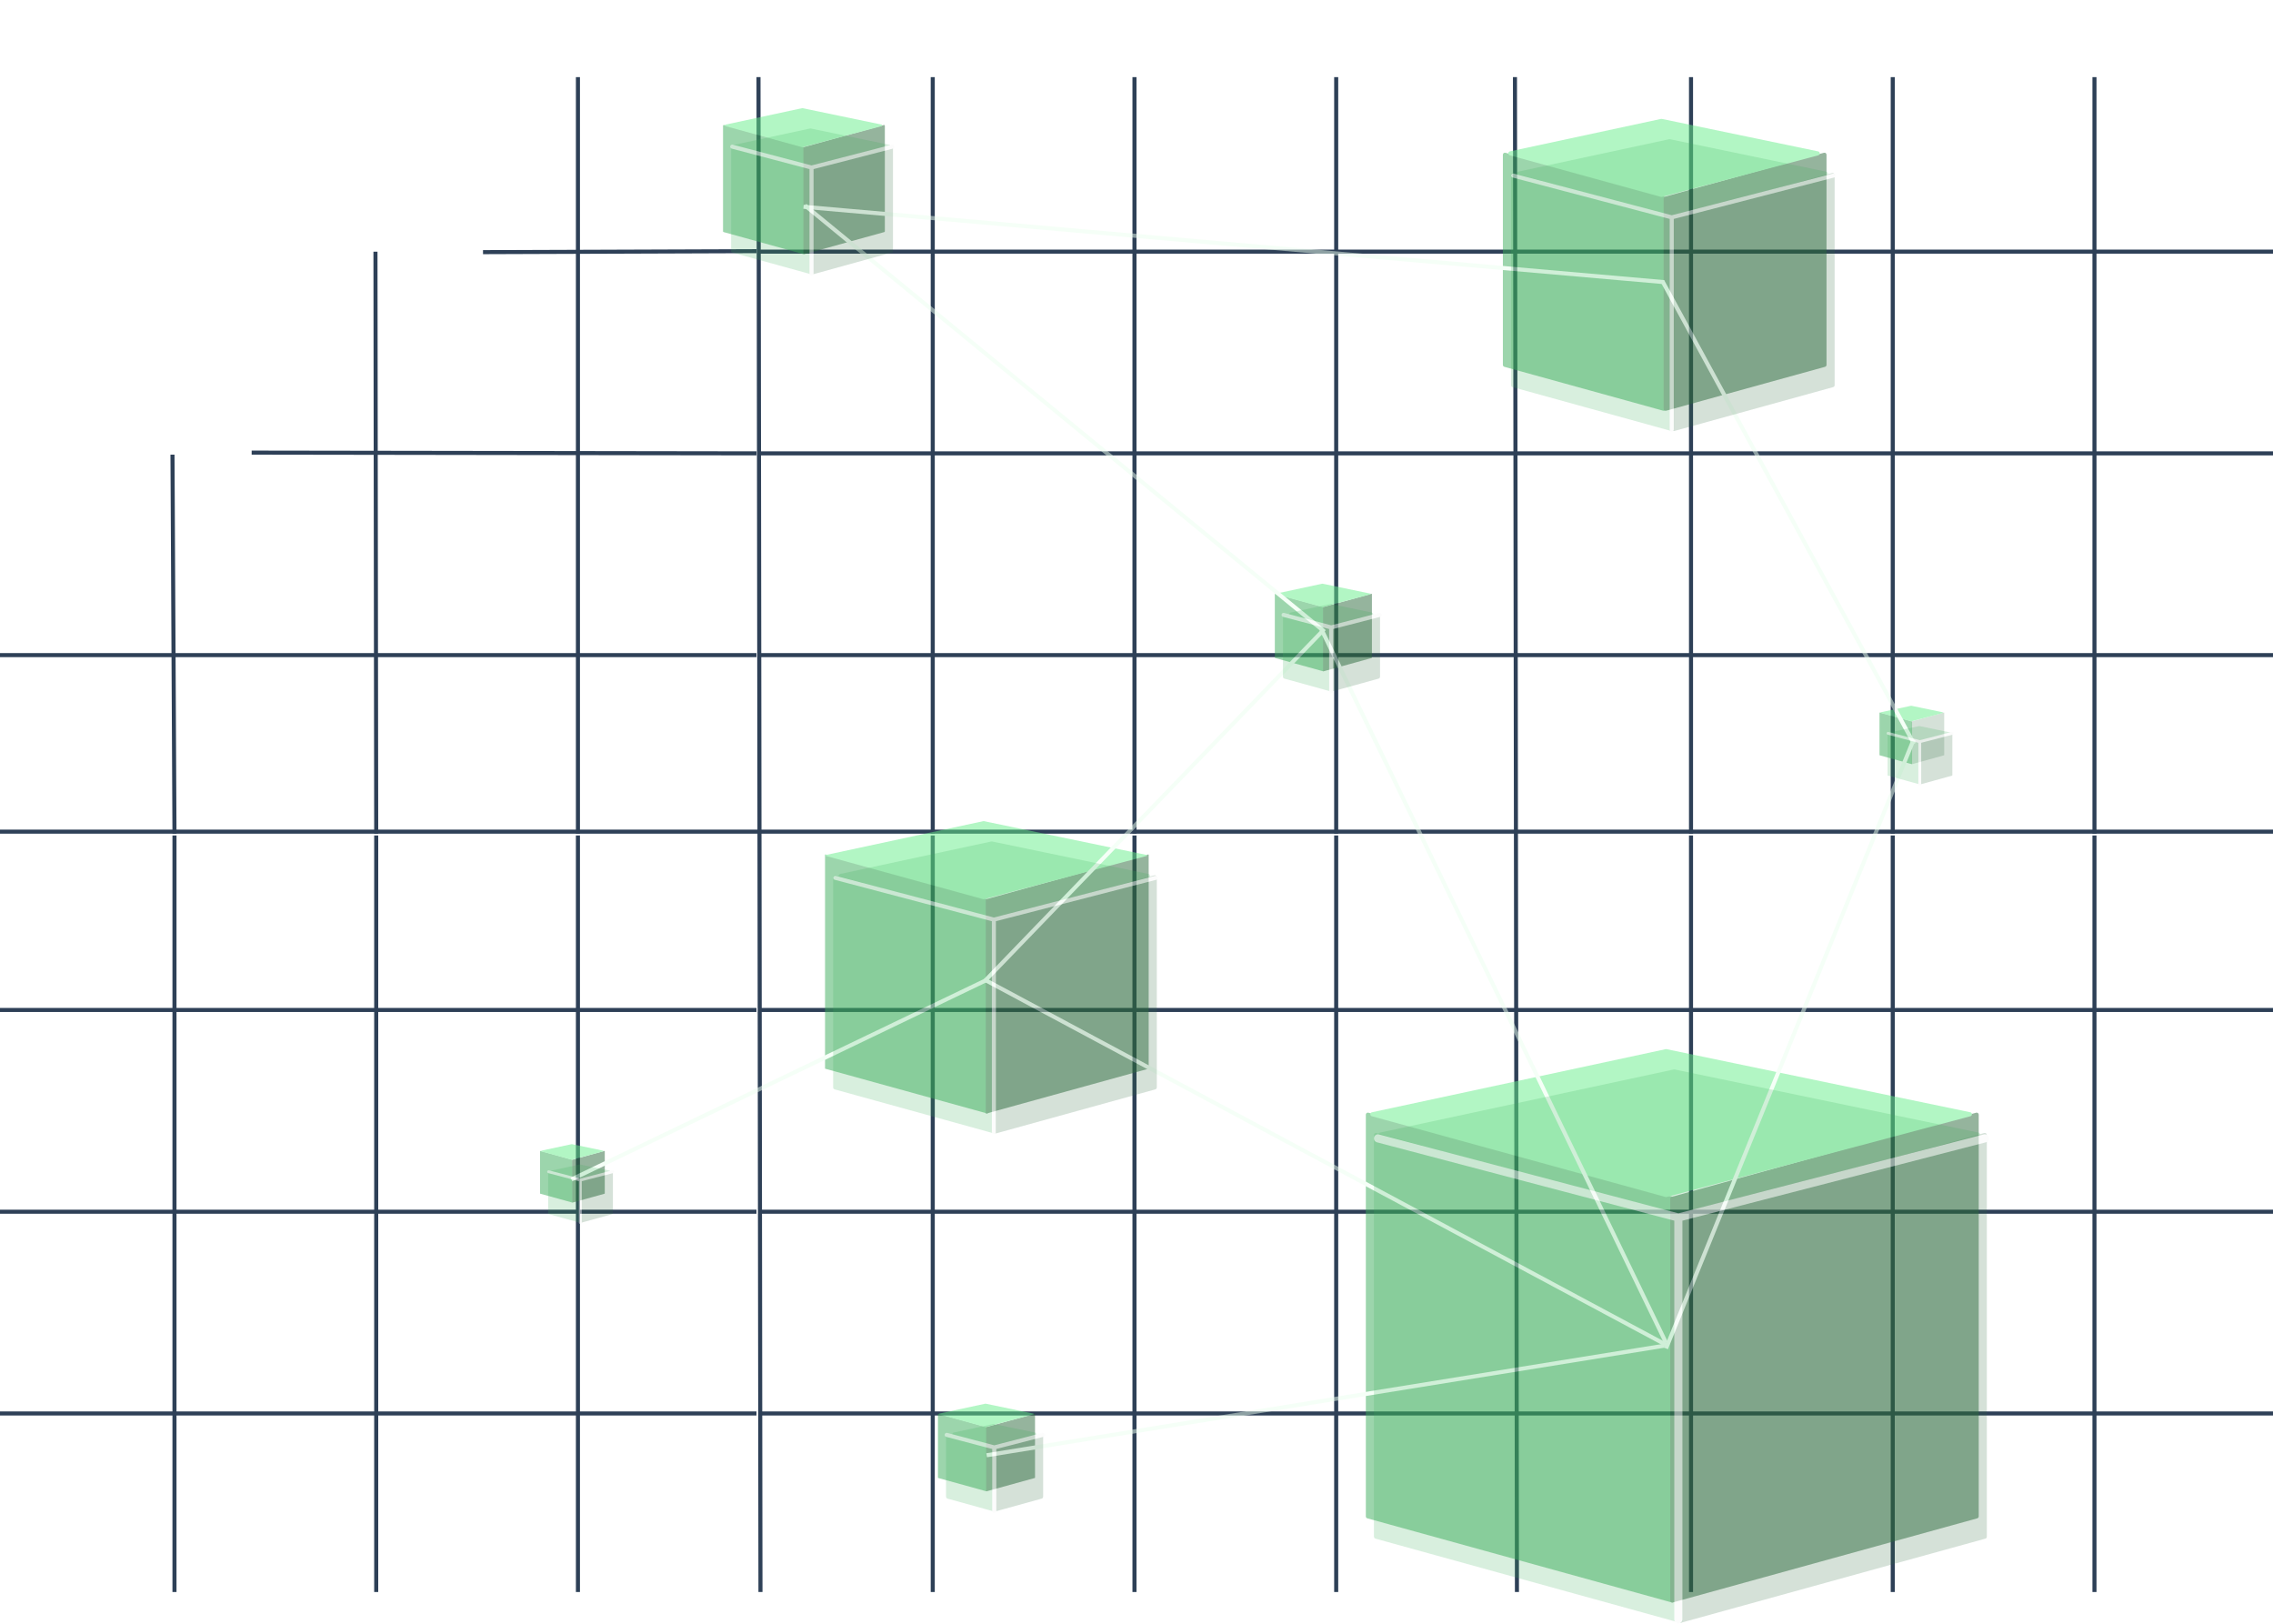
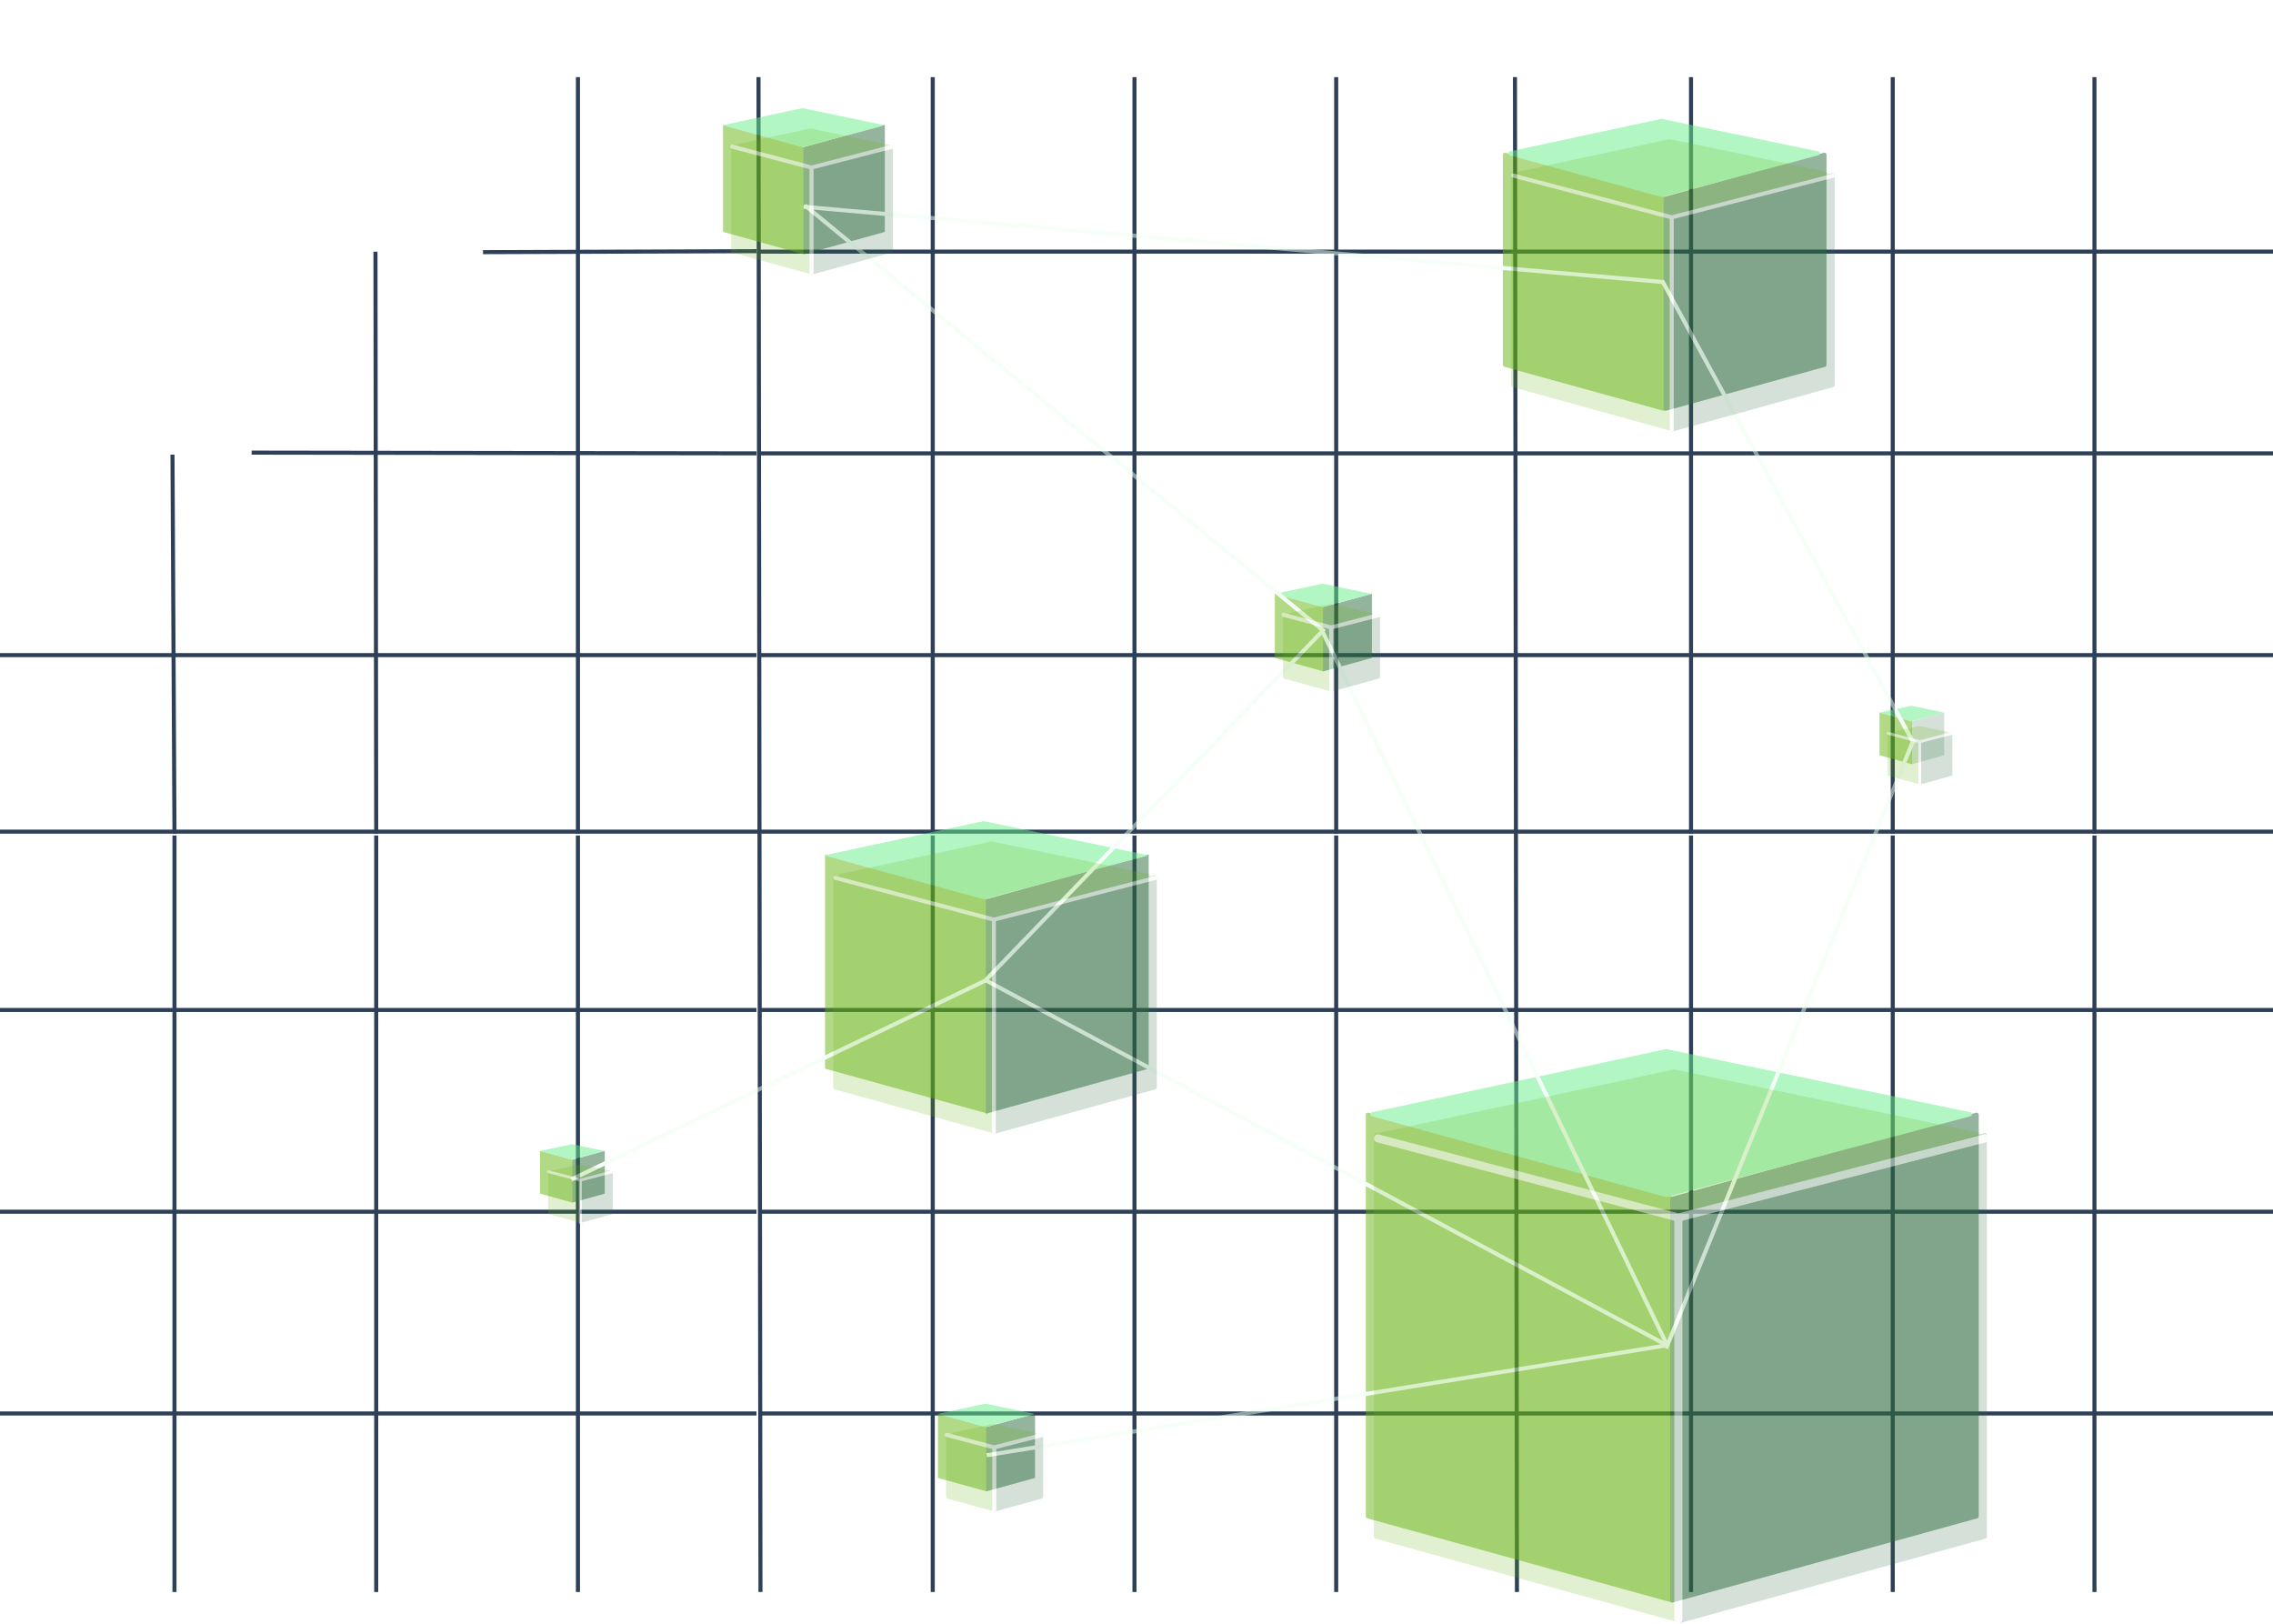
<svg xmlns="http://www.w3.org/2000/svg" width="560" height="400" viewBox="0 0 560 400" fill="none">
  <line x1="42.986" y1="205.373" x2="42.495" y2="112.003" stroke="#2E4057" />
  <line x1="142.384" y1="205.371" x2="142.384" y2="19" stroke="#2E4057" />
  <line x1="92.686" y1="205.371" x2="92.503" y2="62.001" stroke="#2E4057" />
  <path d="M119 62.114L186.373 61.872" stroke="#2E4057" />
  <line x1="62.001" y1="111.5" x2="186.372" y2="111.685" stroke="#2E4057" />
  <line y1="161.384" x2="186.371" y2="161.384" stroke="#2E4057" />
  <line x1="229.801" y1="205.371" x2="229.801" y2="19" stroke="#2E4057" />
  <line x1="329.199" y1="205.371" x2="329.199" y2="19" stroke="#2E4057" />
  <line x1="279.5" y1="205.371" x2="279.5" y2="19" stroke="#2E4057" />
  <line x1="186.815" y1="61.987" x2="373.185" y2="61.987" stroke="#2E4057" />
  <line x1="186.815" y1="111.685" x2="373.185" y2="111.685" stroke="#2E4057" />
  <line x1="186.815" y1="161.384" x2="373.185" y2="161.384" stroke="#2E4057" />
  <line x1="416.616" y1="205.371" x2="416.616" y2="19" stroke="#2E4057" />
  <line x1="516.014" y1="205.371" x2="516.014" y2="19" stroke="#2E4057" />
  <line x1="466.315" y1="205.371" x2="466.315" y2="19" stroke="#2E4057" />
  <line x1="373.629" y1="61.987" x2="560" y2="61.987" stroke="#2E4057" />
  <line x1="373.629" y1="111.685" x2="560" y2="111.685" stroke="#2E4057" />
  <line x1="373.629" y1="161.384" x2="560" y2="161.384" stroke="#2E4057" />
  <line x1="42.986" y1="392.185" x2="42.986" y2="205.815" stroke="#2E4057" />
  <line x1="142.384" y1="392.185" x2="142.384" y2="205.815" stroke="#2E4057" />
  <line x1="92.686" y1="392.185" x2="92.686" y2="205.815" stroke="#2E4057" />
  <line y1="248.801" x2="186.371" y2="248.801" stroke="#2E4057" />
  <line y1="298.5" x2="186.371" y2="298.5" stroke="#2E4057" />
  <line y1="348.199" x2="186.371" y2="348.199" stroke="#2E4057" />
  <line x1="229.801" y1="392.185" x2="229.801" y2="205.815" stroke="#2E4057" />
  <line x1="329.199" y1="392.185" x2="329.199" y2="205.815" stroke="#2E4057" />
  <line x1="279.5" y1="392.185" x2="279.5" y2="205.815" stroke="#2E4057" />
  <line x1="186.815" y1="248.801" x2="373.185" y2="248.801" stroke="#2E4057" />
  <line x1="186.815" y1="298.5" x2="373.185" y2="298.5" stroke="#2E4057" />
  <line x1="186.815" y1="348.199" x2="373.185" y2="348.199" stroke="#2E4057" />
  <line x1="416.616" y1="392.185" x2="416.616" y2="205.815" stroke="#2E4057" />
  <line x1="516.014" y1="392.185" x2="516.014" y2="205.815" stroke="#2E4057" />
  <line x1="466.315" y1="392.185" x2="466.315" y2="205.815" stroke="#2E4057" />
  <line x1="373.629" y1="248.801" x2="560" y2="248.801" stroke="#2E4057" />
  <line x1="373.629" y1="298.5" x2="560" y2="298.5" stroke="#2E4057" />
  <line x1="373.629" y1="348.199" x2="560" y2="348.199" stroke="#2E4057" />
  <line y1="204.871" x2="560" y2="204.871" stroke="#2E4057" />
  <line x1="186.871" y1="18.999" x2="187.357" y2="392.185" stroke="#2E4057" />
  <line x1="373.242" y1="18.999" x2="373.728" y2="392.185" stroke="#2E4057" />
  <g opacity="0.5">
-     <path d="M336.867 374.035C336.651 373.975 336.501 373.778 336.501 373.553V274.591C336.501 274.261 336.815 274.021 337.134 274.109L412.134 294.833C412.351 294.893 412.501 295.09 412.501 295.315V394.277C412.501 394.608 412.186 394.847 411.867 394.759L336.867 374.035Z" fill="#3AAC59" />
+     <path d="M336.867 374.035C336.651 373.975 336.501 373.778 336.501 373.553V274.591C336.501 274.261 336.815 274.021 337.134 274.109L412.134 294.833C412.351 294.893 412.501 295.09 412.501 295.315V394.277C412.501 394.608 412.186 394.847 411.867 394.759L336.867 374.035Z" fill="#65b30d" />
    <path d="M487.134 374.035C487.351 373.975 487.501 373.778 487.501 373.553V274.591C487.501 274.261 487.186 274.021 486.867 274.109L411.867 294.833C411.651 294.893 411.501 295.09 411.501 295.315V394.277C411.501 394.608 411.815 394.847 412.134 394.759L487.134 374.035Z" fill="#2B693C" />
    <path d="M410.606 294.875C410.52 294.898 410.43 294.898 410.345 294.874L337.97 274.976C337.466 274.837 337.486 274.115 337.998 274.005L410.372 258.456C410.44 258.442 410.51 258.441 410.579 258.455L485.431 274.004C485.948 274.111 485.968 274.842 485.458 274.977L410.606 294.875Z" fill="#65ED8A" />
-     <path d="M314.153 162.099C314.109 162.087 314.079 162.047 314.079 162.002V146.368C314.079 146.302 314.142 146.254 314.206 146.272L326.045 149.543C326.089 149.555 326.119 149.595 326.119 149.64V165.274C326.119 165.34 326.056 165.388 325.992 165.37L314.153 162.099Z" fill="#3AAC59" />
+     <path d="M314.153 162.099C314.109 162.087 314.079 162.047 314.079 162.002V146.368C314.079 146.302 314.142 146.254 314.206 146.272L326.045 149.543C326.089 149.555 326.119 149.595 326.119 149.64V165.274C326.119 165.34 326.056 165.388 325.992 165.37L314.153 162.099Z" fill="#65b30d" />
    <path d="M337.927 162.099C337.97 162.087 338 162.047 338 162.002V146.368C338 146.302 337.937 146.254 337.873 146.272L326.034 149.543C325.99 149.555 325.96 149.595 325.96 149.64V165.274C325.96 165.34 326.023 165.388 326.087 165.37L337.927 162.099Z" fill="#2B693C" />
    <path d="M325.824 149.553C325.807 149.558 325.789 149.558 325.772 149.553L314.394 146.425C314.293 146.397 314.297 146.252 314.4 146.23L325.777 143.786C325.791 143.783 325.805 143.783 325.819 143.786L337.586 146.23C337.689 146.252 337.693 146.398 337.591 146.425L325.824 149.553Z" fill="#65ED8A" />
-     <path d="M231.153 364.099C231.109 364.087 231.079 364.047 231.079 364.002V348.368C231.079 348.302 231.142 348.254 231.206 348.272L243.045 351.543C243.089 351.555 243.119 351.595 243.119 351.64V367.274C243.119 367.34 243.056 367.388 242.992 367.37L231.153 364.099Z" fill="#3AAC59" />
+     <path d="M231.153 364.099C231.109 364.087 231.079 364.047 231.079 364.002V348.368C231.079 348.302 231.142 348.254 231.206 348.272L243.045 351.543C243.089 351.555 243.119 351.595 243.119 351.64V367.274C243.119 367.34 243.056 367.388 242.992 367.37L231.153 364.099Z" fill="#65b30d" />
    <path d="M254.927 364.099C254.97 364.087 255 364.047 255 364.002V348.368C255 348.302 254.937 348.254 254.873 348.272L243.034 351.543C242.99 351.555 242.96 351.595 242.96 351.64V367.274C242.96 367.34 243.023 367.388 243.087 367.37L254.927 364.099Z" fill="#2B693C" />
    <path d="M242.824 351.553C242.807 351.558 242.789 351.557 242.772 351.553L231.394 348.425C231.293 348.397 231.297 348.252 231.4 348.23L242.777 345.786C242.791 345.783 242.805 345.783 242.819 345.786L254.586 348.23C254.689 348.252 254.693 348.398 254.591 348.425L242.824 351.553Z" fill="#65ED8A" />
-     <path d="M370.631 90.363C370.414 90.303 370.264 90.106 370.264 89.881V38.114C370.264 37.783 370.579 37.544 370.897 37.632L410.029 48.444C410.246 48.504 410.396 48.702 410.396 48.926V100.694C410.396 101.024 410.081 101.264 409.763 101.176L370.631 90.363Z" fill="#3AAC59" />
+     <path d="M370.631 90.363C370.414 90.303 370.264 90.106 370.264 89.881V38.114C370.264 37.783 370.579 37.544 370.897 37.632L410.029 48.444C410.246 48.504 410.396 48.702 410.396 48.926V100.694C410.396 101.024 410.081 101.264 409.763 101.176L370.631 90.363Z" fill="#65b30d" />
    <path d="M449.633 90.363C449.85 90.303 450 90.106 450 89.881V38.114C450 37.783 449.685 37.544 449.367 37.632L410.235 48.444C410.018 48.504 409.868 48.702 409.868 48.926V100.694C409.868 101.024 410.183 101.264 410.501 101.176L449.633 90.363Z" fill="#2B693C" />
    <path d="M409.457 48.498C409.372 48.521 409.282 48.521 409.196 48.497L371.97 38.263C371.466 38.124 371.486 37.401 371.998 37.291L409.223 29.294C409.291 29.279 409.362 29.279 409.43 29.293L447.931 37.291C448.447 37.398 448.467 38.128 447.957 38.264L409.457 48.498Z" fill="#65ED8A" />
-     <path d="M203.338 263.282C203.294 263.27 203.264 263.231 203.264 263.186V210.588C203.264 210.522 203.327 210.474 203.391 210.492L243.323 221.526C243.366 221.538 243.396 221.577 243.396 221.622V274.22C243.396 274.286 243.333 274.333 243.27 274.316L203.338 263.282Z" fill="#3AAC59" />
+     <path d="M203.338 263.282C203.294 263.27 203.264 263.231 203.264 263.186V210.588C203.264 210.522 203.327 210.474 203.391 210.492L243.323 221.526C243.366 221.538 243.396 221.577 243.396 221.622V274.22C243.396 274.286 243.333 274.333 243.27 274.316L203.338 263.282Z" fill="#65b30d" />
    <path d="M282.927 263.282C282.97 263.27 283 263.231 283 263.186V210.588C283 210.522 282.937 210.474 282.873 210.492L242.941 221.526C242.898 221.538 242.868 221.577 242.868 221.622V274.22C242.868 274.286 242.931 274.333 242.995 274.316L282.927 263.282Z" fill="#2B693C" />
    <path d="M242.353 221.526C242.336 221.531 242.318 221.531 242.301 221.526L203.394 210.829C203.293 210.801 203.297 210.657 203.4 210.635L242.306 202.276C242.32 202.273 242.334 202.273 242.347 202.276L282.586 210.635C282.689 210.656 282.693 210.802 282.591 210.829L242.353 221.526Z" fill="#65ED8A" />
-     <path d="M133.126 294.073C133.083 294.061 133.053 294.021 133.053 293.976V283.623C133.053 283.557 133.116 283.509 133.179 283.526L141.006 285.689C141.049 285.701 141.079 285.74 141.079 285.785V296.139C141.079 296.205 141.016 296.253 140.953 296.235L133.126 294.073Z" fill="#3AAC59" />
+     <path d="M133.126 294.073C133.083 294.061 133.053 294.021 133.053 293.976V283.623C133.053 283.557 133.116 283.509 133.179 283.526L141.006 285.689C141.049 285.701 141.079 285.74 141.079 285.785V296.139C141.079 296.205 141.016 296.253 140.953 296.235L133.126 294.073Z" fill="#65b30d" />
    <path d="M148.927 294.073C148.97 294.061 149 294.021 149 293.976V283.623C149 283.557 148.937 283.509 148.873 283.526L141.047 285.689C141.004 285.701 140.974 285.74 140.974 285.785V296.139C140.974 296.205 141.037 296.253 141.1 296.235L148.927 294.073Z" fill="#2B693C" />
    <path d="M140.891 285.7C140.874 285.704 140.856 285.704 140.839 285.699L133.394 283.653C133.293 283.625 133.297 283.48 133.4 283.458L140.845 281.859C140.858 281.856 140.872 281.856 140.886 281.859L148.586 283.458C148.689 283.48 148.693 283.626 148.591 283.653L140.891 285.7Z" fill="#65ED8A" />
-     <path d="M463.126 186.073C463.083 186.061 463.053 186.021 463.053 185.976V175.623C463.053 175.557 463.116 175.509 463.179 175.526L471.006 177.689C471.049 177.701 471.079 177.74 471.079 177.785V188.139C471.079 188.205 471.016 188.253 470.953 188.235L463.126 186.073Z" fill="#3AAC59" />
+     <path d="M463.126 186.073C463.083 186.061 463.053 186.021 463.053 185.976V175.623C463.053 175.557 463.116 175.509 463.179 175.526L471.006 177.689C471.049 177.701 471.079 177.74 471.079 177.785V188.139C471.079 188.205 471.016 188.253 470.953 188.235L463.126 186.073Z" fill="#65b30d" />
    <path d="M478.927 186.073C478.97 186.061 479 186.021 479 185.976V175.623C479 175.557 478.937 175.509 478.873 175.526L471.047 177.689C471.004 177.701 470.974 177.74 470.974 177.785V188.139C470.974 188.205 471.037 188.253 471.1 188.235L478.927 186.073Z" fill="#2B693C" fill-opacity="0.4" />
    <path d="M470.891 177.7C470.874 177.704 470.856 177.704 470.839 177.699L463.394 175.652C463.293 175.625 463.297 175.48 463.4 175.458L470.845 173.859C470.858 173.856 470.872 173.856 470.886 173.859L478.586 175.458C478.689 175.48 478.693 175.626 478.591 175.653L470.891 177.7Z" fill="#65ED8A" />
-     <path d="M178.279 57.171C178.192 57.148 178.132 57.069 178.132 56.979V30.991C178.132 30.859 178.258 30.763 178.385 30.798L198.051 36.232C198.138 36.256 198.198 36.335 198.198 36.425V62.413C198.198 62.545 198.072 62.641 197.945 62.605L178.279 57.171Z" fill="#3AAC59" />
+     <path d="M178.279 57.171C178.192 57.148 178.132 57.069 178.132 56.979V30.991C178.132 30.859 178.258 30.763 178.385 30.798L198.051 36.232C198.138 36.256 198.198 36.335 198.198 36.425V62.413C198.198 62.545 198.072 62.641 197.945 62.605L178.279 57.171Z" fill="#65b30d" />
    <path d="M217.853 57.171C217.94 57.148 218 57.069 218 56.979V30.991C218 30.859 217.874 30.763 217.747 30.798L198.081 36.232C197.994 36.256 197.934 36.335 197.934 36.425V62.413C197.934 62.545 198.06 62.641 198.187 62.605L217.853 57.171Z" fill="#2B693C" />
    <path d="M197.716 36.253C197.681 36.262 197.645 36.261 197.611 36.252L178.788 31.077C178.586 31.021 178.594 30.733 178.799 30.689L197.622 26.645C197.649 26.639 197.677 26.639 197.705 26.645L217.172 30.688C217.379 30.731 217.387 31.023 217.183 31.078L197.716 36.253Z" fill="#65ED8A" />
    <line x1="410.764" y1="331.441" x2="242.764" y2="241.441" stroke="#EBFFF0" />
    <line x1="410.08" y1="331.494" x2="243.08" y2="358.494" stroke="#EBFFF0" />
    <line x1="242.64" y1="241.653" x2="325.64" y2="155.653" stroke="#EBFFF0" />
    <line x1="140.783" y1="290.549" x2="242.783" y2="241.549" stroke="#EBFFF0" />
    <line x1="409.956" y1="69.498" x2="197.958" y2="50.94" stroke="#EBFFF0" />
    <line x1="325.45" y1="154.783" x2="410.45" y2="330.783" stroke="#EBFFF0" />
    <line x1="198.317" y1="50.613" x2="326.317" y2="155.613" stroke="#EBFFF0" />
    <line x1="471.463" y1="182.188" x2="410.463" y2="332.188" stroke="#EBFFF0" />
    <line x1="471.561" y1="183.239" x2="409.561" y2="69.239" stroke="#EBFFF0" />
  </g>
  <g opacity="0.5">
-     <path d="M338.867 379.035C338.651 378.975 338.501 378.778 338.501 378.553V279.591C338.501 279.261 338.815 279.021 339.134 279.109L414.134 299.833C414.351 299.893 414.501 300.09 414.501 300.315V399.277C414.501 399.608 414.186 399.847 413.867 399.759L338.867 379.035Z" fill="#3AAC59" fill-opacity="0.39" />
+     <path d="M338.867 379.035C338.651 378.975 338.501 378.778 338.501 378.553V279.591C338.501 279.261 338.815 279.021 339.134 279.109L414.134 299.833C414.351 299.893 414.501 300.09 414.501 300.315V399.277C414.501 399.608 414.186 399.847 413.867 399.759L338.867 379.035Z" fill="#65b30d" fill-opacity="0.39" />
    <path d="M489.134 379.035C489.351 378.975 489.501 378.778 489.501 378.553V279.591C489.501 279.261 489.186 279.021 488.867 279.109L413.867 299.833C413.651 299.893 413.501 300.09 413.501 300.315V399.277C413.501 399.608 413.815 399.847 414.134 399.759L489.134 379.035Z" fill="#2B693C" fill-opacity="0.4" />
-     <path d="M412.606 299.875C412.52 299.898 412.43 299.898 412.345 299.874L339.97 279.976C339.466 279.837 339.486 279.115 339.998 279.005L412.372 263.456C412.44 263.442 412.51 263.441 412.579 263.455L487.431 279.004C487.948 279.111 487.968 279.842 487.458 279.977L412.606 299.875Z" fill="#3AAC59" fill-opacity="0.39" />
+     <path d="M412.606 299.875C412.52 299.898 412.43 299.898 412.345 299.874L339.97 279.976C339.466 279.837 339.486 279.115 339.998 279.005L412.372 263.456C412.44 263.442 412.51 263.441 412.579 263.455L487.431 279.004C487.948 279.111 487.968 279.842 487.458 279.977L412.606 299.875Z" fill="#65b30d" fill-opacity="0.39" />
    <path d="M339.501 280.434L413.501 299.934M413.501 299.934L489.001 280.434M413.501 299.934V398.934" stroke="#FAFAFA" stroke-width="2" stroke-linecap="round" />
-     <path d="M316.446 167.18C316.229 167.12 316.079 166.923 316.079 166.698V151.894C316.079 151.564 316.394 151.324 316.712 151.412L327.752 154.462C327.969 154.522 328.119 154.719 328.119 154.944V169.748C328.119 170.079 327.804 170.318 327.486 170.23L316.446 167.18Z" fill="#3AAC59" fill-opacity="0.39" />
+     <path d="M316.446 167.18C316.229 167.12 316.079 166.923 316.079 166.698V151.894C316.079 151.564 316.394 151.324 316.712 151.412L327.752 154.462C327.969 154.522 328.119 154.719 328.119 154.944V169.748C328.119 170.079 327.804 170.318 327.486 170.23L316.446 167.18Z" fill="#65b30d" fill-opacity="0.39" />
    <path d="M339.633 167.18C339.85 167.12 340 166.923 340 166.698V151.894C340 151.564 339.685 151.324 339.367 151.412L328.327 154.462C328.111 154.522 327.96 154.719 327.96 154.944V169.748C327.96 170.079 328.275 170.318 328.594 170.23L339.633 167.18Z" fill="#2B693C" fill-opacity="0.4" />
-     <path d="M327.929 154.525C327.843 154.548 327.753 154.548 327.668 154.524L317.97 151.858C317.466 151.719 317.486 150.997 317.998 150.887L327.695 148.804C327.763 148.789 327.833 148.789 327.901 148.803L337.931 150.886C338.447 150.994 338.467 151.724 337.958 151.859L327.929 154.525Z" fill="#3AAC59" fill-opacity="0.39" />
+     <path d="M327.929 154.525C327.843 154.548 327.753 154.548 327.668 154.524L317.97 151.858C317.466 151.719 317.486 150.997 317.998 150.887L327.695 148.804C327.763 148.789 327.833 148.789 327.901 148.803L337.931 150.886C338.447 150.994 338.467 151.724 337.958 151.859L327.929 154.525Z" fill="#65b30d" fill-opacity="0.39" />
    <path d="M316.238 151.475L327.96 154.564M327.96 154.564L339.921 151.475M327.96 154.564V170.247" stroke="#FAFAFA" stroke-linecap="round" />
-     <path d="M233.446 369.18C233.229 369.12 233.079 368.923 233.079 368.698V353.894C233.079 353.564 233.394 353.324 233.712 353.412L244.752 356.462C244.969 356.522 245.119 356.719 245.119 356.944V371.748C245.119 372.079 244.804 372.318 244.486 372.23L233.446 369.18Z" fill="#3AAC59" fill-opacity="0.39" />
+     <path d="M233.446 369.18C233.229 369.12 233.079 368.923 233.079 368.698V353.894C233.079 353.564 233.394 353.324 233.712 353.412L244.752 356.462C244.969 356.522 245.119 356.719 245.119 356.944V371.748C245.119 372.079 244.804 372.318 244.486 372.23L233.446 369.18Z" fill="#65b30d" fill-opacity="0.39" />
    <path d="M256.633 369.18C256.85 369.12 257 368.923 257 368.698V353.894C257 353.564 256.685 353.324 256.367 353.412L245.327 356.462C245.111 356.522 244.96 356.719 244.96 356.944V371.748C244.96 372.079 245.275 372.318 245.594 372.23L256.633 369.18Z" fill="#2B693C" fill-opacity="0.4" />
-     <path d="M244.929 356.525C244.843 356.548 244.753 356.548 244.668 356.524L234.97 353.858C234.466 353.719 234.486 352.997 234.998 352.887L244.695 350.804C244.763 350.789 244.833 350.789 244.901 350.803L254.931 352.886C255.447 352.994 255.467 353.724 254.958 353.859L244.929 356.525Z" fill="#3AAC59" fill-opacity="0.39" />
+     <path d="M244.929 356.525C244.843 356.548 244.753 356.548 244.668 356.524L234.97 353.858C234.466 353.719 234.486 352.997 234.998 352.887L244.695 350.804C244.763 350.789 244.833 350.789 244.901 350.803L254.931 352.886C255.447 352.994 255.467 353.724 254.958 353.859L244.929 356.525Z" fill="#65b30d" fill-opacity="0.39" />
    <path d="M233.238 353.475L244.96 356.564M244.96 356.564L256.921 353.475M244.96 356.564V372.247" stroke="#FAFAFA" stroke-linecap="round" />
-     <path d="M372.631 95.363C372.414 95.303 372.264 95.106 372.264 94.881V43.114C372.264 42.783 372.579 42.544 372.897 42.632L412.029 53.444C412.246 53.504 412.396 53.702 412.396 53.926V105.694C412.396 106.024 412.081 106.264 411.763 106.176L372.631 95.363Z" fill="#3AAC59" fill-opacity="0.39" />
+     <path d="M372.631 95.363C372.414 95.303 372.264 95.106 372.264 94.881V43.114C372.264 42.783 372.579 42.544 372.897 42.632L412.029 53.444C412.246 53.504 412.396 53.702 412.396 53.926V105.694C412.396 106.024 412.081 106.264 411.763 106.176L372.631 95.363Z" fill="#65b30d" fill-opacity="0.39" />
    <path d="M451.633 95.363C451.85 95.303 452 95.106 452 94.881V43.114C452 42.783 451.685 42.544 451.367 42.632L412.235 53.444C412.018 53.504 411.868 53.702 411.868 53.926V105.694C411.868 106.024 412.183 106.264 412.501 106.176L451.633 95.363Z" fill="#2B693C" fill-opacity="0.4" />
-     <path d="M411.457 53.498C411.372 53.521 411.282 53.521 411.196 53.497L373.97 43.263C373.466 43.124 373.486 42.401 373.998 42.291L411.223 34.294C411.291 34.279 411.362 34.279 411.43 34.293L449.931 42.291C450.447 42.398 450.467 43.128 449.957 43.264L411.457 53.498Z" fill="#3AAC59" fill-opacity="0.39" />
+     <path d="M411.457 53.498C411.372 53.521 411.282 53.521 411.196 53.497L373.97 43.263C373.466 43.124 373.486 42.401 373.998 42.291L411.223 34.294C411.291 34.279 411.362 34.279 411.43 34.293L449.931 42.291C450.447 42.398 450.467 43.128 449.957 43.264L411.457 53.498Z" fill="#65b30d" fill-opacity="0.39" />
    <path d="M372.792 43.249L411.868 53.546M411.868 53.546L451.736 43.249M411.868 53.546V105.823" stroke="#FAFAFA" stroke-linecap="round" />
-     <path d="M205.631 268.363C205.414 268.303 205.264 268.106 205.264 267.881V216.114C205.264 215.783 205.579 215.544 205.897 215.632L245.029 226.444C245.246 226.504 245.396 226.702 245.396 226.926V278.694C245.396 279.024 245.081 279.264 244.763 279.176L205.631 268.363Z" fill="#3AAC59" fill-opacity="0.39" />
+     <path d="M205.631 268.363C205.414 268.303 205.264 268.106 205.264 267.881V216.114C205.264 215.783 205.579 215.544 205.897 215.632L245.029 226.444C245.246 226.504 245.396 226.702 245.396 226.926V278.694C245.396 279.024 245.081 279.264 244.763 279.176L205.631 268.363Z" fill="#65b30d" fill-opacity="0.39" />
    <path d="M284.633 268.363C284.85 268.303 285 268.106 285 267.881V216.114C285 215.783 284.685 215.544 284.367 215.632L245.235 226.444C245.018 226.504 244.868 226.702 244.868 226.926V278.694C244.868 279.024 245.183 279.264 245.501 279.176L284.633 268.363Z" fill="#2B693C" fill-opacity="0.4" />
-     <path d="M244.457 226.498C244.372 226.521 244.282 226.521 244.196 226.497L206.97 216.262C206.466 216.124 206.486 215.401 206.998 215.292L244.223 207.294C244.291 207.279 244.362 207.279 244.43 207.293L282.931 215.291C283.447 215.398 283.467 216.128 282.957 216.264L244.457 226.498Z" fill="#3AAC59" fill-opacity="0.39" />
+     <path d="M244.457 226.498C244.372 226.521 244.282 226.521 244.196 226.497L206.97 216.262C206.466 216.124 206.486 215.401 206.998 215.292L244.223 207.294C244.291 207.279 244.362 207.279 244.43 207.293L282.931 215.291C283.447 215.398 283.467 216.128 282.957 216.264L244.457 226.498Z" fill="#65b30d" fill-opacity="0.39" />
    <path d="M205.792 216.249L244.868 226.546M244.868 226.546L284.736 216.249M244.868 226.546V278.823" stroke="#FAFAFA" stroke-linecap="round" />
-     <path d="M135.2 299.093C135.113 299.069 135.053 298.99 135.053 298.9V288.754C135.053 288.622 135.179 288.526 135.306 288.561L142.932 290.669C143.019 290.693 143.079 290.771 143.079 290.861V301.007C143.079 301.14 142.953 301.235 142.826 301.2L135.2 299.093Z" fill="#3AAC59" fill-opacity="0.39" />
+     <path d="M135.2 299.093C135.113 299.069 135.053 298.99 135.053 298.9V288.754C135.053 288.622 135.179 288.526 135.306 288.561L142.932 290.669C143.019 290.693 143.079 290.771 143.079 290.861V301.007C143.079 301.14 142.953 301.235 142.826 301.2L135.2 299.093Z" fill="#65b30d" fill-opacity="0.39" />
    <path d="M150.853 299.093C150.94 299.069 151 298.99 151 298.9V288.754C151 288.622 150.874 288.526 150.747 288.561L143.12 290.669C143.034 290.693 142.974 290.771 142.974 290.861V301.007C142.974 301.14 143.1 301.235 143.227 301.2L150.853 299.093Z" fill="#2B693C" fill-opacity="0.4" />
-     <path d="M142.918 290.693C142.883 290.702 142.847 290.702 142.813 290.692L135.788 288.761C135.586 288.705 135.595 288.416 135.799 288.372L142.824 286.863C142.851 286.857 142.879 286.857 142.907 286.863L150.172 288.372C150.379 288.415 150.387 288.707 150.183 288.761L142.918 290.693Z" fill="#3AAC59" fill-opacity="0.39" />
+     <path d="M142.918 290.693C142.883 290.702 142.847 290.702 142.813 290.692L135.788 288.761C135.586 288.705 135.595 288.416 135.799 288.372L142.824 286.863C142.851 286.857 142.879 286.857 142.907 286.863L150.172 288.372C150.379 288.415 150.387 288.707 150.183 288.761L142.918 290.693Z" fill="#65b30d" fill-opacity="0.39" />
    <path d="M135.159 288.65L142.974 290.709M142.974 290.709L150.947 288.65M142.974 290.709V301.165" stroke="#FAFAFA" stroke-width="0.7" stroke-linecap="round" />
-     <path d="M465.126 191.073C465.083 191.061 465.053 191.021 465.053 190.976V180.623C465.053 180.557 465.116 180.509 465.179 180.526L473.006 182.689C473.049 182.701 473.079 182.74 473.079 182.785V193.139C473.079 193.205 473.016 193.253 472.953 193.235L465.126 191.073Z" fill="#3AAC59" fill-opacity="0.39" />
+     <path d="M465.126 191.073C465.083 191.061 465.053 191.021 465.053 190.976V180.623C465.053 180.557 465.116 180.509 465.179 180.526L473.006 182.689C473.049 182.701 473.079 182.74 473.079 182.785V193.139C473.079 193.205 473.016 193.253 472.953 193.235L465.126 191.073Z" fill="#65b30d" fill-opacity="0.39" />
    <path d="M480.927 191.073C480.97 191.061 481 191.021 481 190.976V180.623C481 180.557 480.937 180.509 480.873 180.526L473.047 182.689C473.004 182.701 472.974 182.74 472.974 182.785V193.139C472.974 193.205 473.037 193.253 473.1 193.235L480.927 191.073Z" fill="#2B693C" fill-opacity="0.4" />
-     <path d="M472.891 182.7C472.874 182.704 472.856 182.704 472.839 182.699L465.394 180.652C465.293 180.625 465.297 180.48 465.4 180.458L472.845 178.859C472.858 178.856 472.872 178.856 472.886 178.859L480.586 180.458C480.689 180.48 480.693 180.626 480.591 180.653L472.891 182.7Z" fill="#3AAC59" fill-opacity="0.39" />
+     <path d="M472.891 182.7C472.874 182.704 472.856 182.704 472.839 182.699L465.394 180.652C465.293 180.625 465.297 180.48 465.4 180.458L472.845 178.859C472.858 178.856 472.872 178.856 472.886 178.859L480.586 180.458C480.689 180.48 480.693 180.626 480.591 180.653L472.891 182.7Z" fill="#65b30d" fill-opacity="0.39" />
    <path d="M465.159 180.65L472.974 182.709M472.974 182.709L480.947 180.65M472.974 182.709V193.165" stroke="#FAFAFA" stroke-width="0.7" stroke-linecap="round" />
-     <path d="M180.279 62.171C180.192 62.148 180.132 62.069 180.132 61.979V35.991C180.132 35.859 180.258 35.763 180.385 35.798L200.051 41.232C200.138 41.256 200.198 41.335 200.198 41.425V67.413C200.198 67.545 200.072 67.641 199.945 67.605L180.279 62.171Z" fill="#3AAC59" fill-opacity="0.39" />
+     <path d="M180.279 62.171C180.192 62.148 180.132 62.069 180.132 61.979V35.991C180.132 35.859 180.258 35.763 180.385 35.798L200.051 41.232C200.138 41.256 200.198 41.335 200.198 41.425V67.413C200.198 67.545 200.072 67.641 199.945 67.605L180.279 62.171Z" fill="#65b30d" fill-opacity="0.39" />
    <path d="M219.853 62.171C219.94 62.148 220 62.069 220 61.979V35.991C220 35.859 219.874 35.763 219.747 35.798L200.081 41.232C199.994 41.256 199.934 41.335 199.934 41.425V67.413C199.934 67.545 200.06 67.641 200.187 67.605L219.853 62.171Z" fill="#2B693C" fill-opacity="0.4" />
-     <path d="M199.716 41.253C199.681 41.262 199.645 41.261 199.611 41.252L180.788 36.077C180.586 36.022 180.594 35.733 180.799 35.689L199.622 31.645C199.649 31.639 199.677 31.639 199.705 31.645L219.172 35.688C219.379 35.731 219.387 36.023 219.183 36.078L199.716 41.253Z" fill="#3AAC59" fill-opacity="0.39" />
+     <path d="M199.716 41.253C199.681 41.262 199.645 41.261 199.611 41.252L180.788 36.077C180.586 36.022 180.594 35.733 180.799 35.689L199.622 31.645C199.649 31.639 199.677 31.639 199.705 31.645L219.172 35.688C219.379 35.731 219.387 36.023 219.183 36.078L199.716 41.253Z" fill="#65b30d" fill-opacity="0.39" />
    <path d="M180.396 36.124L199.934 41.273M199.934 41.273L219.868 36.124M199.934 41.273V67.411" stroke="#FAFAFA" stroke-linecap="round" />
  </g>
</svg>
